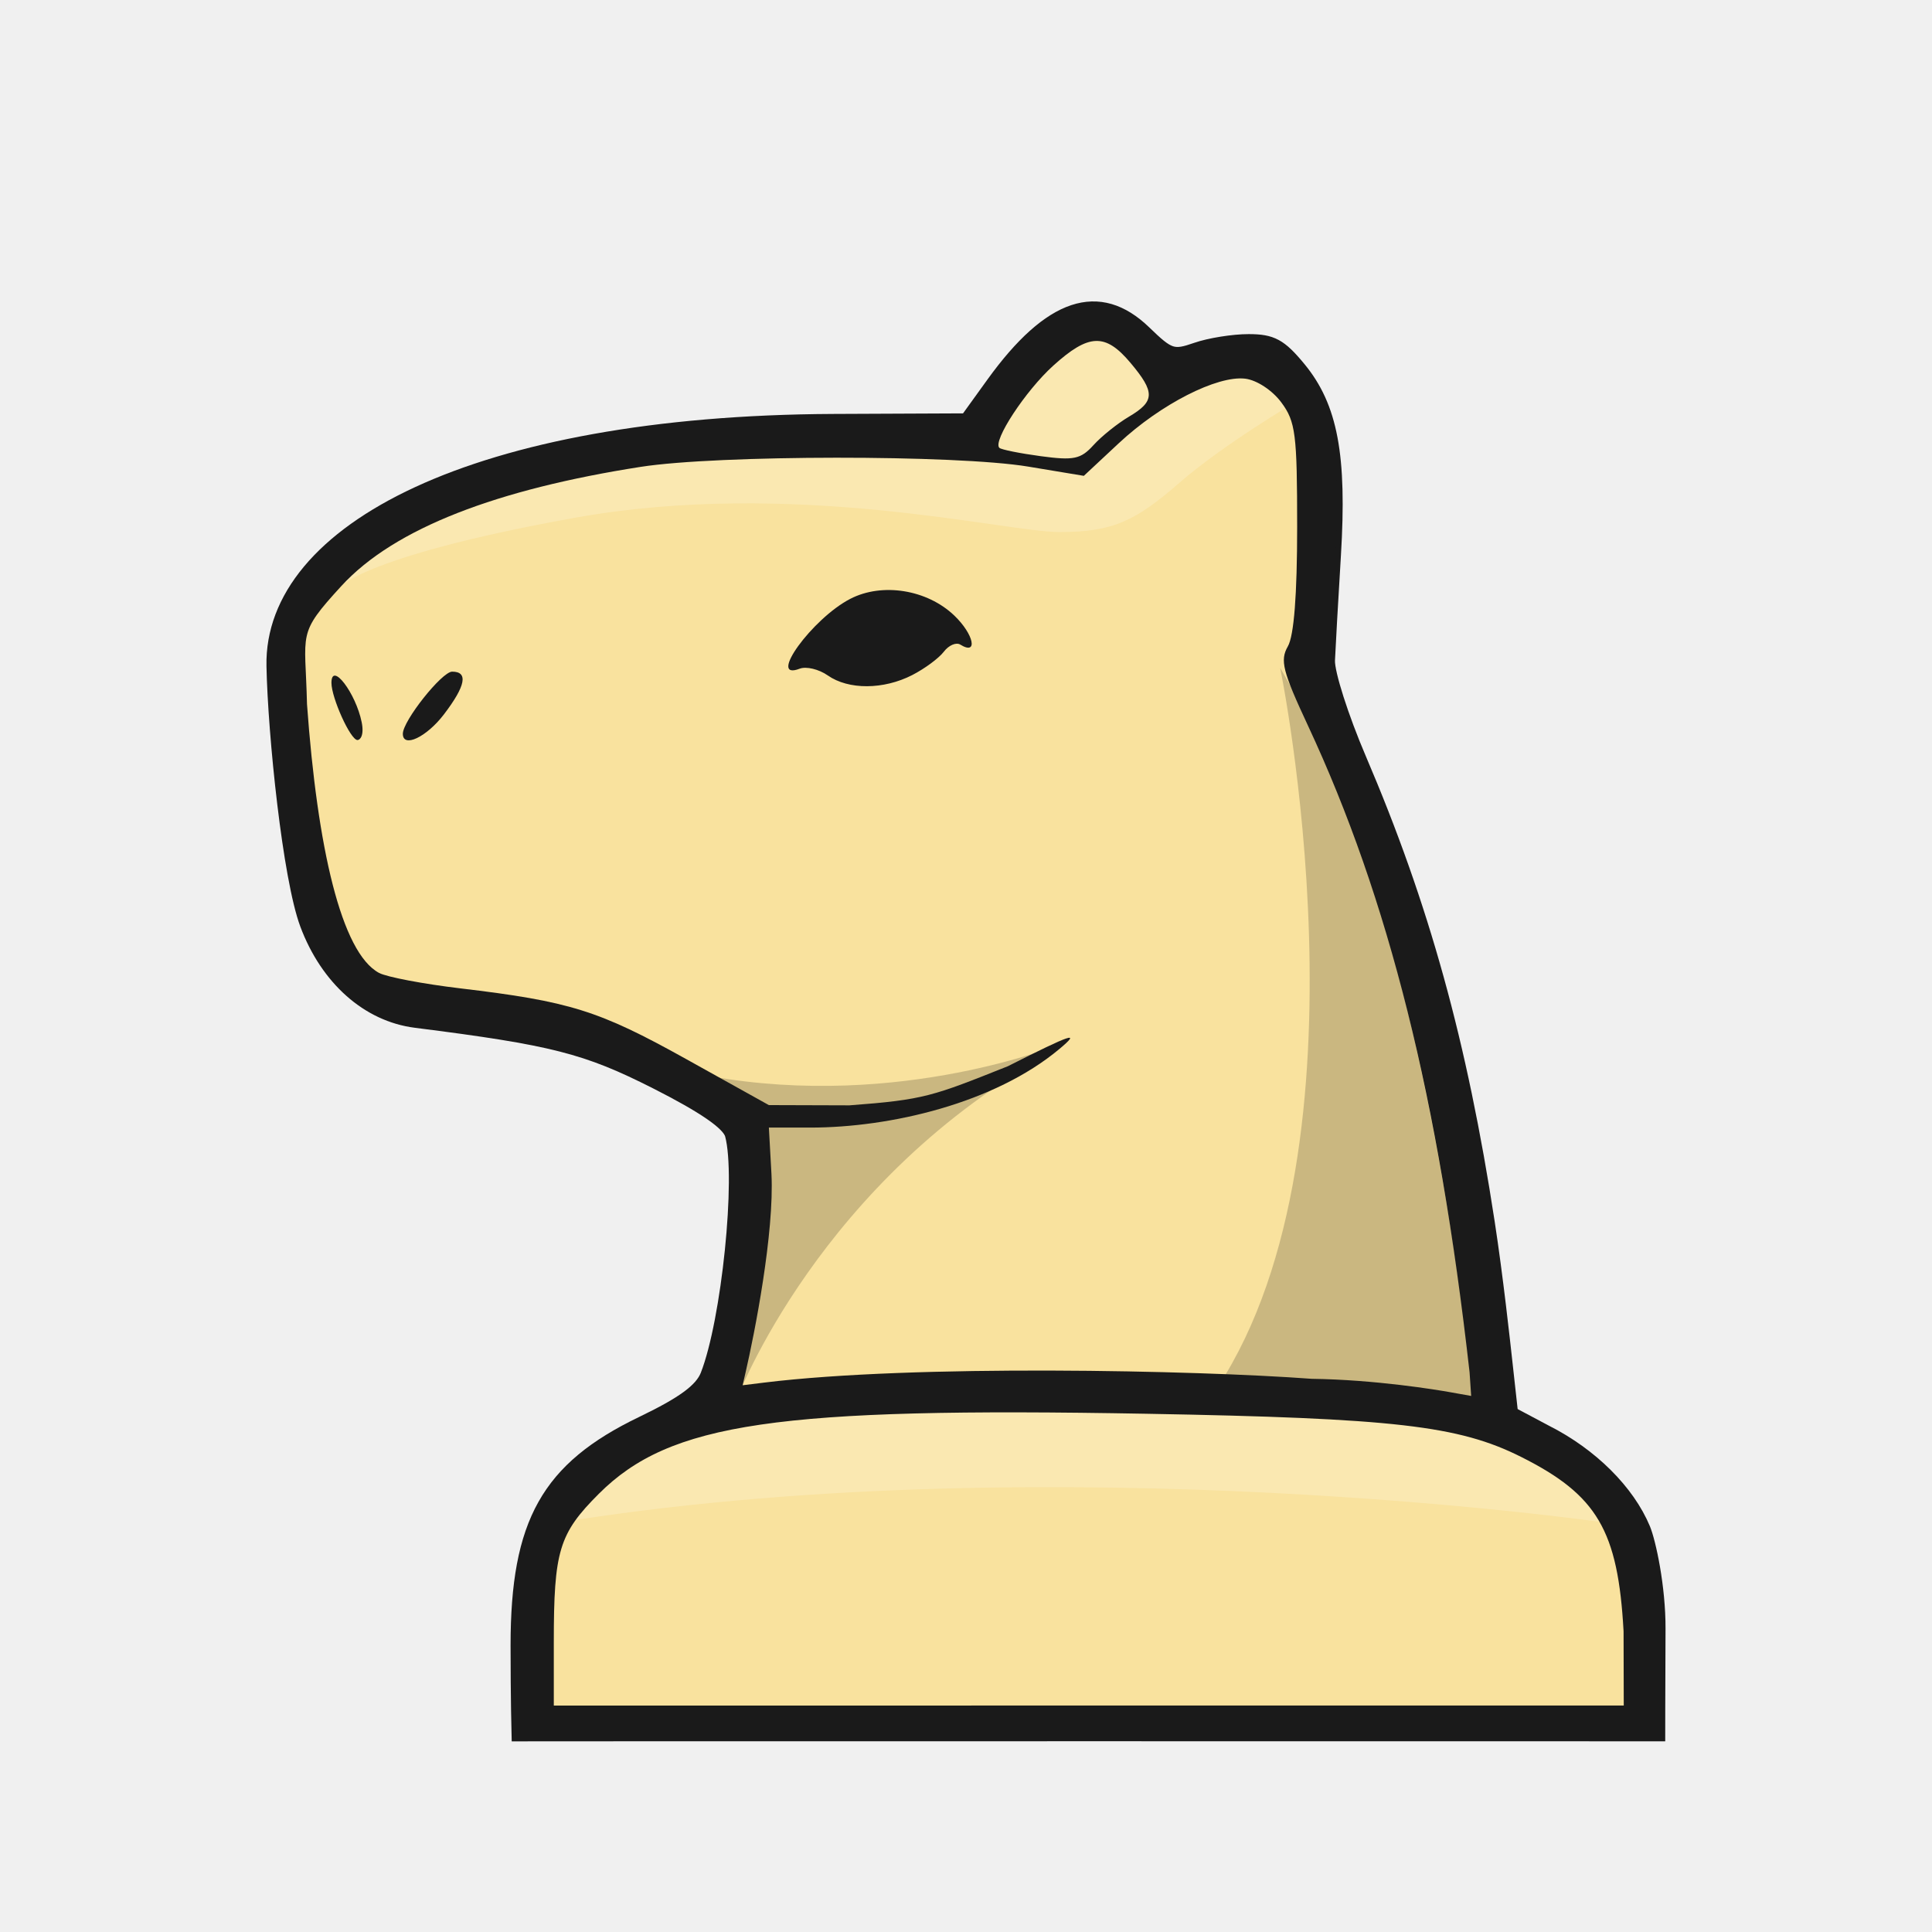
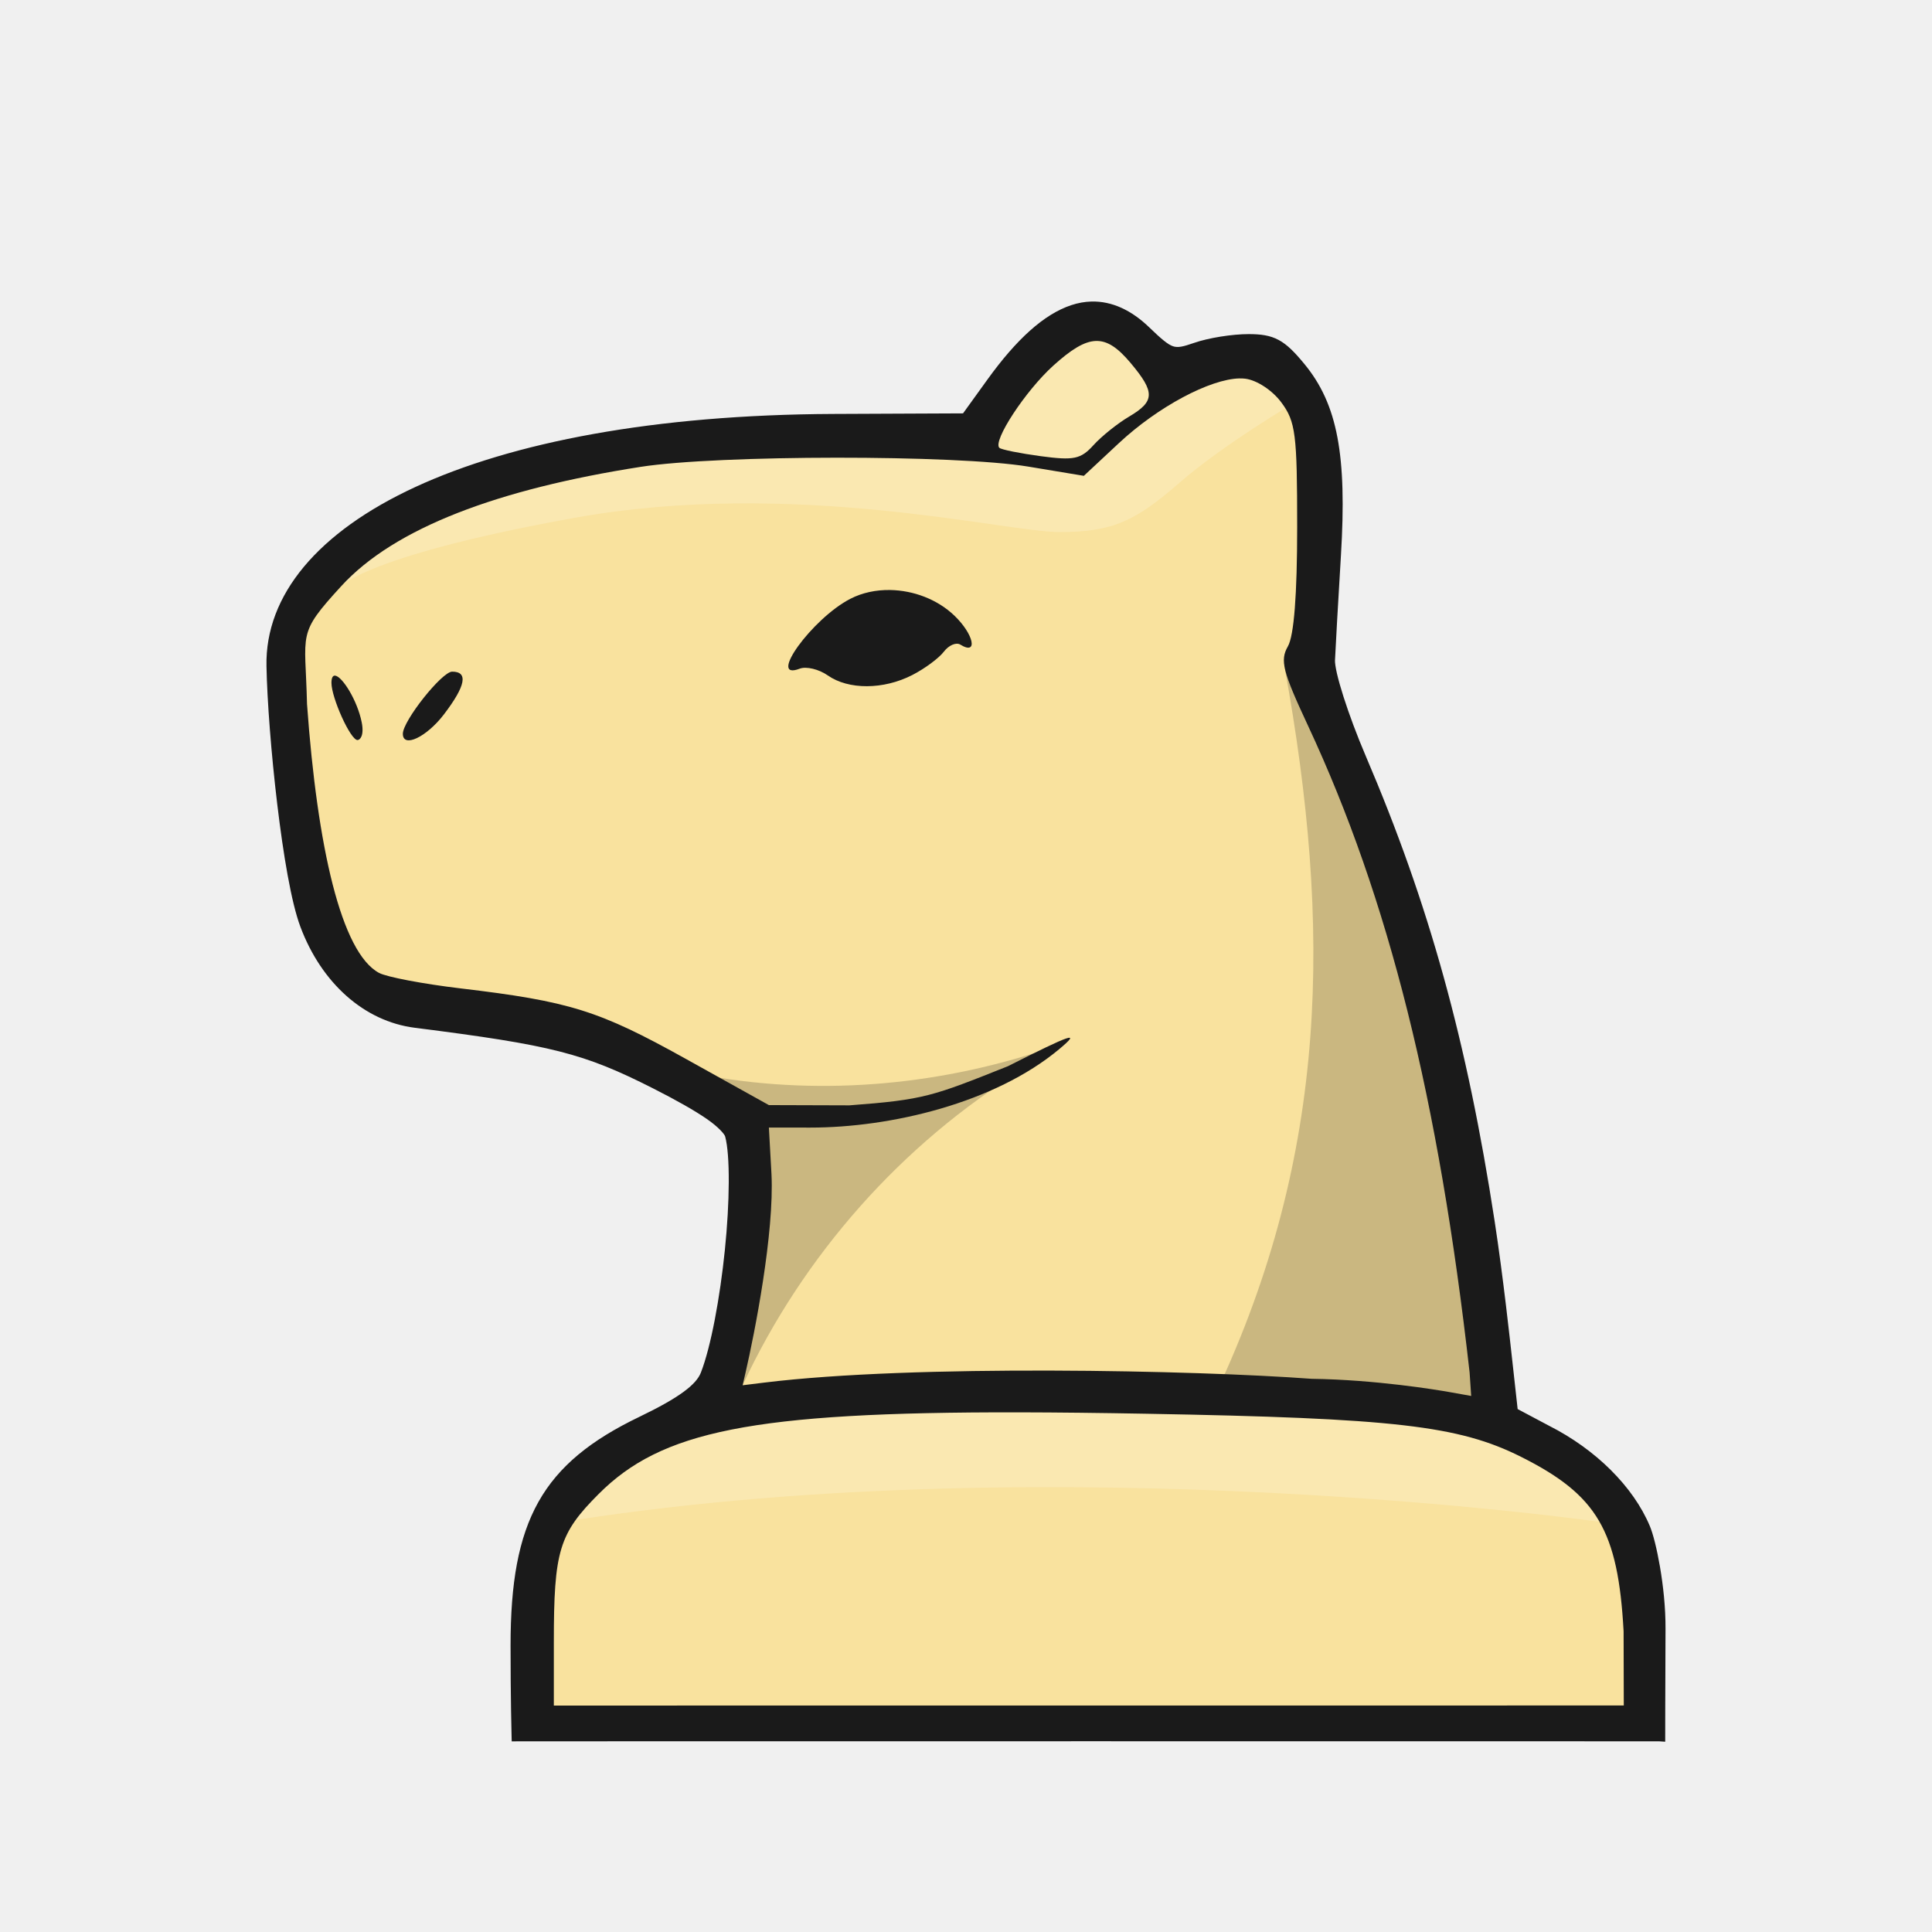
<svg xmlns="http://www.w3.org/2000/svg" width="341.33" height="341.33" version="1.1" viewBox="0 0 341.33 341.33">
-   <defs>
-     <style>.clsN-1{fill:none;}.clsN-2{fill:#4185BF;}.clsN-3,.clsN-5{fill:#fff;}.clsN-3,.clsN-4{opacity:0.2;}.clsN-6{fill:#1a1a1a;}</style>
-     <style>.clsN-1{fill:none;}.clsN-2{fill:#C09526;}.clsN-3,.clsN-5{fill:#fff;}.clsN-3,.clsN-4{opacity:0.2;}.clsN-6{fill:#1a1a1a;}</style>
-     <style>.clsN-1{fill:none;}.clsN-2{fill:#4185BF;}.clsN-3,.clsN-5{fill:#fff;}.clsN-3,.clsN-4{opacity:0.2;}.clsN-6{fill:#1a1a1a;}</style>
-     <style>.clsN-1{fill:none;}.clsN-2{fill:#C09526;}.clsN-3,.clsN-5{fill:#fff;}.clsN-3,.clsN-4{opacity:0.2;}.clsN-6{fill:#1a1a1a;}</style>
-     <style>.clsN-1{fill:none;}.clsN-2{fill:#4185BF;}.clsN-3,.clsN-5{fill:#fff;}.clsN-3,.clsN-4{opacity:0.2;}.clsN-6{fill:#1a1a1a;}</style>
-     <style>.clsN-1{fill:none;}.clsN-2{fill:#C09526;}.clsN-3,.clsN-5{fill:#fff;}.clsN-3,.clsN-4{opacity:0.2;}.clsN-6{fill:#1a1a1a;}</style>
-   </defs>
-   <g transform="matrix(-1 0 0 1 343.17 0)">
-     <path d="m49.939 306.68s4e-6 -6.793-0.055-18.896c-0.034-7.484 1.726-15.468 2.692-17.78 2.801-6.704 9.312-13.18 17.328-17.236l6.046-3.213 0.946-8.557c0.462-4.18 1.665-15.291 3.166-25.079 4.861-31.714 11.572-55.95 22.686-81.925 3.138-7.333 5.629-15.133 5.536-17.333s-0.567-10.555-1.052-18.567c-1.069-17.627 0.559-26.286 6.238-33.175 3.373-4.092 4.911-4.924 9.096-4.924 2.771 0 6.972 0.674 9.336 1.498 3.99 1.391 4.627 1.18 8.871-2.933 8.199-7.947 17.013-5.007 27.161 9.06l4.599 6.375 23.401 0.103c63.258 0.279 99.666 19.438 99.192 43.562-0.237 12.041-2.844 37.486-5.927 45.725-3.626 9.691-10.91 16.152-19.427 17.233-24.269 3.078-30.082 4.559-42.411 10.802-8.417 4.262-12.735 7.236-13.241 9.117-1.991 7.416 0.607 32.814 4.33 42.326 0.998 2.551 4.162 4.87 11.374 8.339 16.747 8.055 22.176 17.724 22.176 39.496 0 9.497-0.176 15.983-0.176 15.983s-13.29-0.019-101.39-0.019c-94.795 0-100.49 0.018-100.49 0.018z" fill="#f9e29e" stroke="#1a1a1a" stroke-width="1.933" />
-     <path d="m117 118c-27 45.5-34.115 130.27-34.115 130.27s1.211 0.884 3.012 2.143c0.272-0.153 0.562-0.295 0.875-0.422 8.205-1.547 30.877-4.77 38.371-3.722 0.099-0.028 1.202-0.025 1.326-0.023 0.653 5e-3 1.306 2e-3 1.959 2e-3 -0.145-0.42-0.268-0.812-0.428-1.248-28.25-43.25-11-127-11-127zm8.15 128.27c0.256 0.047 0.525 0.087 0.756 0.143 0.15 0.036-0.301-0.07-0.451-0.105-0.258-0.017-0.329-0.028-0.305-0.037z" opacity=".19" stop-color="#000000" style="font-variation-settings:normal" />
-     <g fill="#050000" fill-opacity=".137" stop-color="#000000" style="font-variation-settings:normal">
-       <path d="m208.4 199.14s1.261 24.849 4.681 48.227c3.34 22.834 0 0 0 0s-14.659-39.173-56.409-61.77c-7.23-3.913 26.775 11.862 26.775 11.862s11.219 0.247 25.048 0.918z" fill="#050000" fill-opacity=".189" stop-color="#000000" style="font-variation-settings:normal" />
-     </g>
-     <path d="m60.325 268.9s94.949-13.622 181.15-0.374c113.48 17.44 0 0 0 0s-0.975-12.523-38.475-18.523-102.5-0.25-116 3-23.089 6.133-26.676 15.896z" fill="#fff" opacity=".2" stop-color="#000000" style="font-variation-settings:normal" />
-     <path d="m114.25 71s12.75 7.5 20.5 14.25 11.75 8.75 21.25 8.75 47-9.5 85.75-2.5 42 12.75 42 12.75-2-5.75-25.25-15.5-89.25-10.25-89.25-10.25-8-18-14.25-19.5-6.5-1.25-9.25-0.5-6.75 9.25-13 7-15.5-3-18.5 5.5z" fill="#fff" opacity=".2" stop-color="#000000" style="font-variation-settings:normal" />
-     <path d="m155.62 184.38s28.381 11.784 62.125 5.75c18.875-3.375 0 0 0 0l-9.25 8.25s-31 1-52.875-14z" fill="#050000" fill-opacity=".189" stop-color="#000000" style="font-variation-settings:normal" />
-     <path d="m49.939 306.68s0-6.71-0.055-18.896c-0.034-7.484 1.726-15.468 2.692-17.78 2.801-6.704 9.312-13.18 17.328-17.236l6.046-3.213 0.946-8.557c0.462-4.18 1.665-15.291 3.166-25.079 4.861-31.714 11.572-55.95 22.686-81.925 3.138-7.333 5.629-15.133 5.536-17.333s-0.567-10.555-1.052-18.567c-1.069-17.627 0.559-26.286 6.238-33.175 3.373-4.092 4.911-4.924 9.096-4.924 2.771 0 6.972 0.674 9.336 1.498 3.99 1.391 4.627 1.18 8.871-2.933 8.199-7.947 17.013-5.007 27.161 9.06l4.599 6.375 23.401 0.103c63.258 0.279 99.666 19.438 99.192 43.562-0.237 12.041-2.844 37.486-5.927 45.725-3.626 9.691-10.91 16.152-19.427 17.233-24.269 3.078-30.082 4.559-42.411 10.802-8.417 4.262-12.735 7.236-13.241 9.117-1.991 7.416 0.607 32.814 4.33 42.326 0.998 2.551 4.162 4.87 11.374 8.339 16.747 8.055 22.176 17.724 22.176 39.496 0 9.497-0.176 15.983-0.176 15.983s-13.29-0.019-101.39-0.019c-94.795 0-100.49 0.018-100.49 0.018zm195.39-16.52c0-16.183-0.917-19.21-7.944-26.237-12.572-12.572-31.405-15.328-96.723-14.152-43.808 0.788-55.216 2.1-66.209 7.612-13.466 6.752-17.14 12.999-18.121 30.809l-0.034 13.121 189.03 0.014zm-133.89-46.564c20.356-1.509 70.209-2.587 96.723 0.67l3.81 0.468-0.522-2.252c-1.6-6.91-5.101-24.694-4.574-35.084l0.456-8.186-7.333 7.6e-4c-14.076 1e-3 -32.495-4.268-44-13.893-3.856-3.226-2.274-2.696 9.109 3.052 13.288 5.29 14.7 5.921 28 6.912l14.225-0.044 14.667-8.162c15.398-8.569 20.496-10.163 39.872-12.465 6.53-0.776 12.978-2.002 14.329-2.725 6.684-3.577 10.911-22.182 12.731-47.496 0.292-12.852 1.861-12.204-6.065-20.853-9.443-10.304-27.729-17.126-52.867-21.054-13.677-2.137-55.734-2.166-68.49-0.048l-9.823 1.631-6.177-5.765c-7.381-6.888-17.373-11.991-22.326-11.402-2.044 0.243-4.791 2.047-6.386 4.194-2.522 3.395-2.799 5.566-2.799 22 0 12.003 0.561 19.213 1.643 21.1 1.418 2.475 0.931 4.391-3.552 14-14.272 30.588-23.11 65.958-28.553 114.27l-0.281 4.159 3.79-0.675c2.324-0.414 13.091-2.197 24.394-2.352zm167.83-115.99c1.029-5.143 5.345-10.84 5.345-6.961 0 2.619-3.353 10.099-4.601 10.099-0.44 0-1.218-0.764-0.744-3.138zm-14.535-1.404c-3.838-5.033-4.321-7.541-1.449-7.541 1.816 0 8.715 8.689 8.715 10.976 0 2.579-4.188 0.599-7.266-3.435zm-82.735-6.94c-2.2-1.127-4.71-2.983-5.578-4.125-0.868-1.142-2.176-1.706-2.908-1.254-3.185 1.969-2.41-1.808 1.051-5.124 4.803-4.602 12.744-5.879 18.392-2.958 6.728 3.479 14.762 14.574 8.934 12.337-1.16-0.445-3.393 0.091-4.963 1.191-3.664 2.566-9.844 2.539-14.928-0.066zm-15.392-40.138c1.244-1.163-4.604-10.085-9.525-14.531-6.275-5.67-9.19-5.776-13.631-0.497-4.379 5.204-4.337 6.8 0.251 9.51 2.036 1.203 4.864 3.471 6.285 5.04 2.241 2.477 3.467 2.734 9.297 1.95 3.694-0.497 6.989-1.159 7.324-1.472z" fill="#1a1a1a" stroke-width="1.333" />
+   <g transform="matrix(-1 0 0 1 341.33 0)">
+     <path d="m48.097 306.68s4e-6 -6.793-0.055-18.896c-0.034-7.484 1.726-15.468 2.692-17.78 2.801-6.704 9.312-13.18 17.328-17.236l6.046-3.213 0.946-8.557c0.462-4.18 1.665-15.291 3.166-25.079 4.861-31.714 11.572-55.95 22.686-81.925 3.138-7.333 5.629-15.133 5.536-17.333s-0.567-10.555-1.052-18.567c-1.069-17.627 0.559-26.286 6.238-33.175 3.373-4.092 4.911-4.924 9.096-4.924 2.771 0 6.972 0.674 9.336 1.498 3.99 1.391 4.627 1.18 8.871-2.933 8.199-7.947 17.013-5.007 27.161 9.06l4.599 6.375 23.401 0.103c63.258 0.279 99.666 19.438 99.192 43.562-0.237 12.041-2.844 37.486-5.927 45.725-3.626 9.691-10.91 16.152-19.427 17.233-24.269 3.078-30.082 4.559-42.411 10.802-8.417 4.262-12.735 7.236-13.241 9.117-1.991 7.416 0.607 32.814 4.33 42.326 0.998 2.551 4.162 4.87 11.374 8.339 16.747 8.055 22.176 17.724 22.176 39.496 0 9.497-0.176 15.983-0.176 15.983s-13.29-0.019-101.39-0.019c-94.795 0-100.49 0.018-100.49 0.018z" color="#000000" color-rendering="auto" dominant-baseline="auto" fill="#f9e29e" image-rendering="auto" shape-rendering="auto" solid-color="#000000" stop-color="#000000" style="font-feature-settings:normal;font-variant-alternates:normal;font-variant-caps:normal;font-variant-east-asian:normal;font-variant-ligatures:normal;font-variant-numeric:normal;font-variant-position:normal;font-variation-settings:normal;inline-size:0;isolation:auto;mix-blend-mode:normal;shape-margin:0;shape-padding:0;text-decoration-color:#000000;text-decoration-line:none;text-decoration-style:solid;text-indent:0;text-orientation:mixed;text-transform:none;white-space:normal" />
+     <path d="m58.483 268.9s94.949-13.622 181.15-0.374c113.48 17.44 0 0 0 0s-0.975-12.523-38.475-18.523-102.5-0.25-116 3-23.089 6.133-26.676 15.896z" fill="#fff" opacity=".2" stop-color="#000000" style="font-variation-settings:normal" />
+     <path d="m112.41 71s12.75 7.5 20.5 14.25 11.75 8.75 21.25 8.75 47-9.5 85.75-2.5 42 12.75 42 12.75-2-5.75-25.25-15.5-89.25-10.25-89.25-10.25-8-18-14.25-19.5-6.5-1.25-9.25-0.5-6.75 9.25-13 7-15.5-3-18.5 5.5z" fill="#fff" opacity=".2" stop-color="#000000" style="font-variation-settings:normal" />
+     <path d="m114.21 117.91c-27 45.5-33.166 130.36-33.166 130.36l0.018 2.242c0.504-0.032 3.556-0.394 3.869-0.521 14.066-2.209 27.84-3.729 41.629-3.744-20.004-42.5-20.5-82.506-12.209-128.25z" opacity=".19" stop-color="#000000" style="font-variation-settings:normal" />
+     <path d="m153.78 184.38c0.274 1.604 4.945 2.932 6.747 4.498 21.511 13.219 38.939 32.961 49.593 55.832 0.508 0.904 1.416 4.072 1.075 1.275-0.706-15.208-4.229-30.156-4.607-45.385-0.57-1.903 0.749-2.957 2.053-3.993 2.421-2.159 4.842-4.319 7.263-6.478-20.274 3.549-41.44 1.516-60.84-5.255-0.43-0.159-0.86-0.321-1.285-0.495z" opacity=".19" stop-color="#000000" style="font-variation-settings:normal" />
+     <path d="m148.49 53.273c-3.567-0.085-7.032 1.49-10.232 4.592-2.111 2.046-3.288 3.018-4.162 3.307s-1.753 0.093-3.719-0.592c-2.546-0.887-6.727-1.553-9.654-1.553-2.157 0-3.796 0.224-5.312 1.045-1.516 0.821-2.817 2.156-4.529 4.232-5.874 7.126-7.53 16.142-6.457 33.848 0.486 8.009 0.959 16.384 1.051 18.549 0.015 0.344-0.099 1.228-0.359 2.346-0.261 1.118-0.654 2.507-1.15 4.061-0.992 3.106-2.391 6.868-3.947 10.506-11.144 26.046-17.884 50.385-22.754 82.158-1.505 9.82-2.708 20.943-3.17 25.119l-0.891 8.051-5.578 2.965c-8.198 4.148-14.862 10.733-17.783 17.725-0.555 1.329-1.217 3.892-1.781 7.158s-1.002 7.181-0.984 11c0.055 12.101 0.055 18.891 0.055 18.891v1.031l1-0.065c0.003-1e-5 5.692-0.018 100.46-0.018 88.1 0 101.39 0.018 101.39 0.018l0.941 2e-3 0.025-0.941s0.178-6.5 0.178-16.01c0-10.966-1.362-19.007-4.932-25.365-3.57-6.358-9.32-10.927-17.793-15.002-7.16-3.444-10.074-5.73-10.893-7.82-1.783-4.555-3.385-13.279-4.246-21.693-0.861-8.414-0.947-16.69-0.051-20.029 0.107-0.398 1.137-1.651 3.269-3.119 2.132-1.468 5.287-3.266 9.475-5.387 12.275-6.216 17.846-7.629 42.096-10.705 8.926-1.133 16.485-7.896 20.211-17.854 1.624-4.342 3.016-12.735 4.086-21.66 1.07-8.925 1.783-18.308 1.902-24.385 0.247-12.553-9.118-23.691-26.258-31.619-17.139-7.928-42.171-12.788-73.896-12.928l-22.91-0.102-4.311-5.977c-5.133-7.115-9.966-11.526-14.789-13.135-1.206-0.402-2.407-0.616-3.596-0.645zm-0.754 6.965c2.068 0.075 4.366 1.521 7.504 4.356 4.921 4.446 10.77 13.366 9.525 14.529-0.334 0.313-3.631 0.976-7.324 1.473-5.83 0.784-7.055 0.528-9.297-1.949-1.42-1.569-4.249-3.838-6.285-5.041-4.588-2.71-4.629-4.306-0.25-9.51 2.221-2.639 4.059-3.933 6.127-3.857zm-25.408 6.617c5.206 0.1 14.42 4.989 21.34 11.447l6.176 5.764 9.824-1.631c12.756-2.119 54.813-2.09 68.49 0.047 25.138 3.928 43.424 10.751 52.867 21.055 7.926 8.649 6.357 8.002 6.064 20.854-1.82 25.314-6.047 43.919-12.73 47.496-1.351 0.723-7.801 1.949-14.33 2.725-19.376 2.302-24.473 3.895-39.871 12.465l-14.668 8.162-14.225 0.045c-13.3-0.991-14.712-1.622-28-6.912-11.383-5.748-12.966-6.279-9.109-3.053 11.505 9.625 29.924 13.896 44 13.895l7.334-2e-3 -0.457 8.188c-0.526 10.39 2.976 28.174 4.576 35.084l0.521 2.252-3.811-0.469c-26.514-3.257-76.367-2.179-96.723-0.67-11.303 0.155-22.07 1.937-24.395 2.352l-3.789 0.676 0.281-4.158c5.443-48.312 14.281-83.683 28.553-114.27 4.483-9.609 4.97-11.525 3.553-14-1.081-1.887-1.643-9.097-1.643-21.1 0-16.434 0.274-18.605 2.797-22 1.595-2.147 4.343-3.95 6.387-4.193 0.31-0.037 0.639-0.052 0.986-0.045zm61.752 37.383c-4.128 0.066-8.355 1.643-11.357 4.519-3.462 3.316-4.236 7.094-1.051 5.125 0.732-0.452 2.04 0.112 2.908 1.254 0.868 1.142 3.378 2.998 5.578 4.125 5.084 2.605 11.264 2.633 14.928 0.066 1.57-1.1 3.803-1.636 4.963-1.191 5.828 2.237-2.206-8.857-8.934-12.336-2.118-1.095-4.559-1.602-7.035-1.562zm77.363 14.422c-2.871 0-2.389 2.508 1.449 7.541 3.077 4.034 7.266 6.015 7.266 3.436 0-2.287-6.899-10.977-8.715-10.977zm20.639 0.713c-1.262 0.207-3.883 4.375-4.654 8.232-0.475 2.373 0.305 3.139 0.744 3.139 1.248 0 4.6-7.48 4.6-10.1 0-0.97-0.269-1.34-0.689-1.272zm-120.87 130.15c47.535-0.088 63.328 3.398 74.328 14.398 7.027 7.027 7.943 10.053 7.943 26.236v11.166l-189.03-0.012 0.033-13.121c0.981-17.81 4.655-24.058 18.121-30.811 10.993-5.513 22.401-6.823 66.209-7.611 8.165-0.147 15.604-0.233 22.395-0.246z" color="#000000" color-rendering="auto" dominant-baseline="auto" fill="#1a1a1a" image-rendering="auto" shape-rendering="auto" solid-color="#000000" stop-color="#000000" style="font-feature-settings:normal;font-variant-alternates:normal;font-variant-caps:normal;font-variant-east-asian:normal;font-variant-ligatures:normal;font-variant-numeric:normal;font-variant-position:normal;font-variation-settings:normal;inline-size:0;isolation:auto;mix-blend-mode:normal;shape-margin:0;shape-padding:0;text-decoration-color:#000000;text-decoration-line:none;text-decoration-style:solid;text-indent:0;text-orientation:mixed;text-transform:none;white-space:normal" />
  </g>
</svg>
